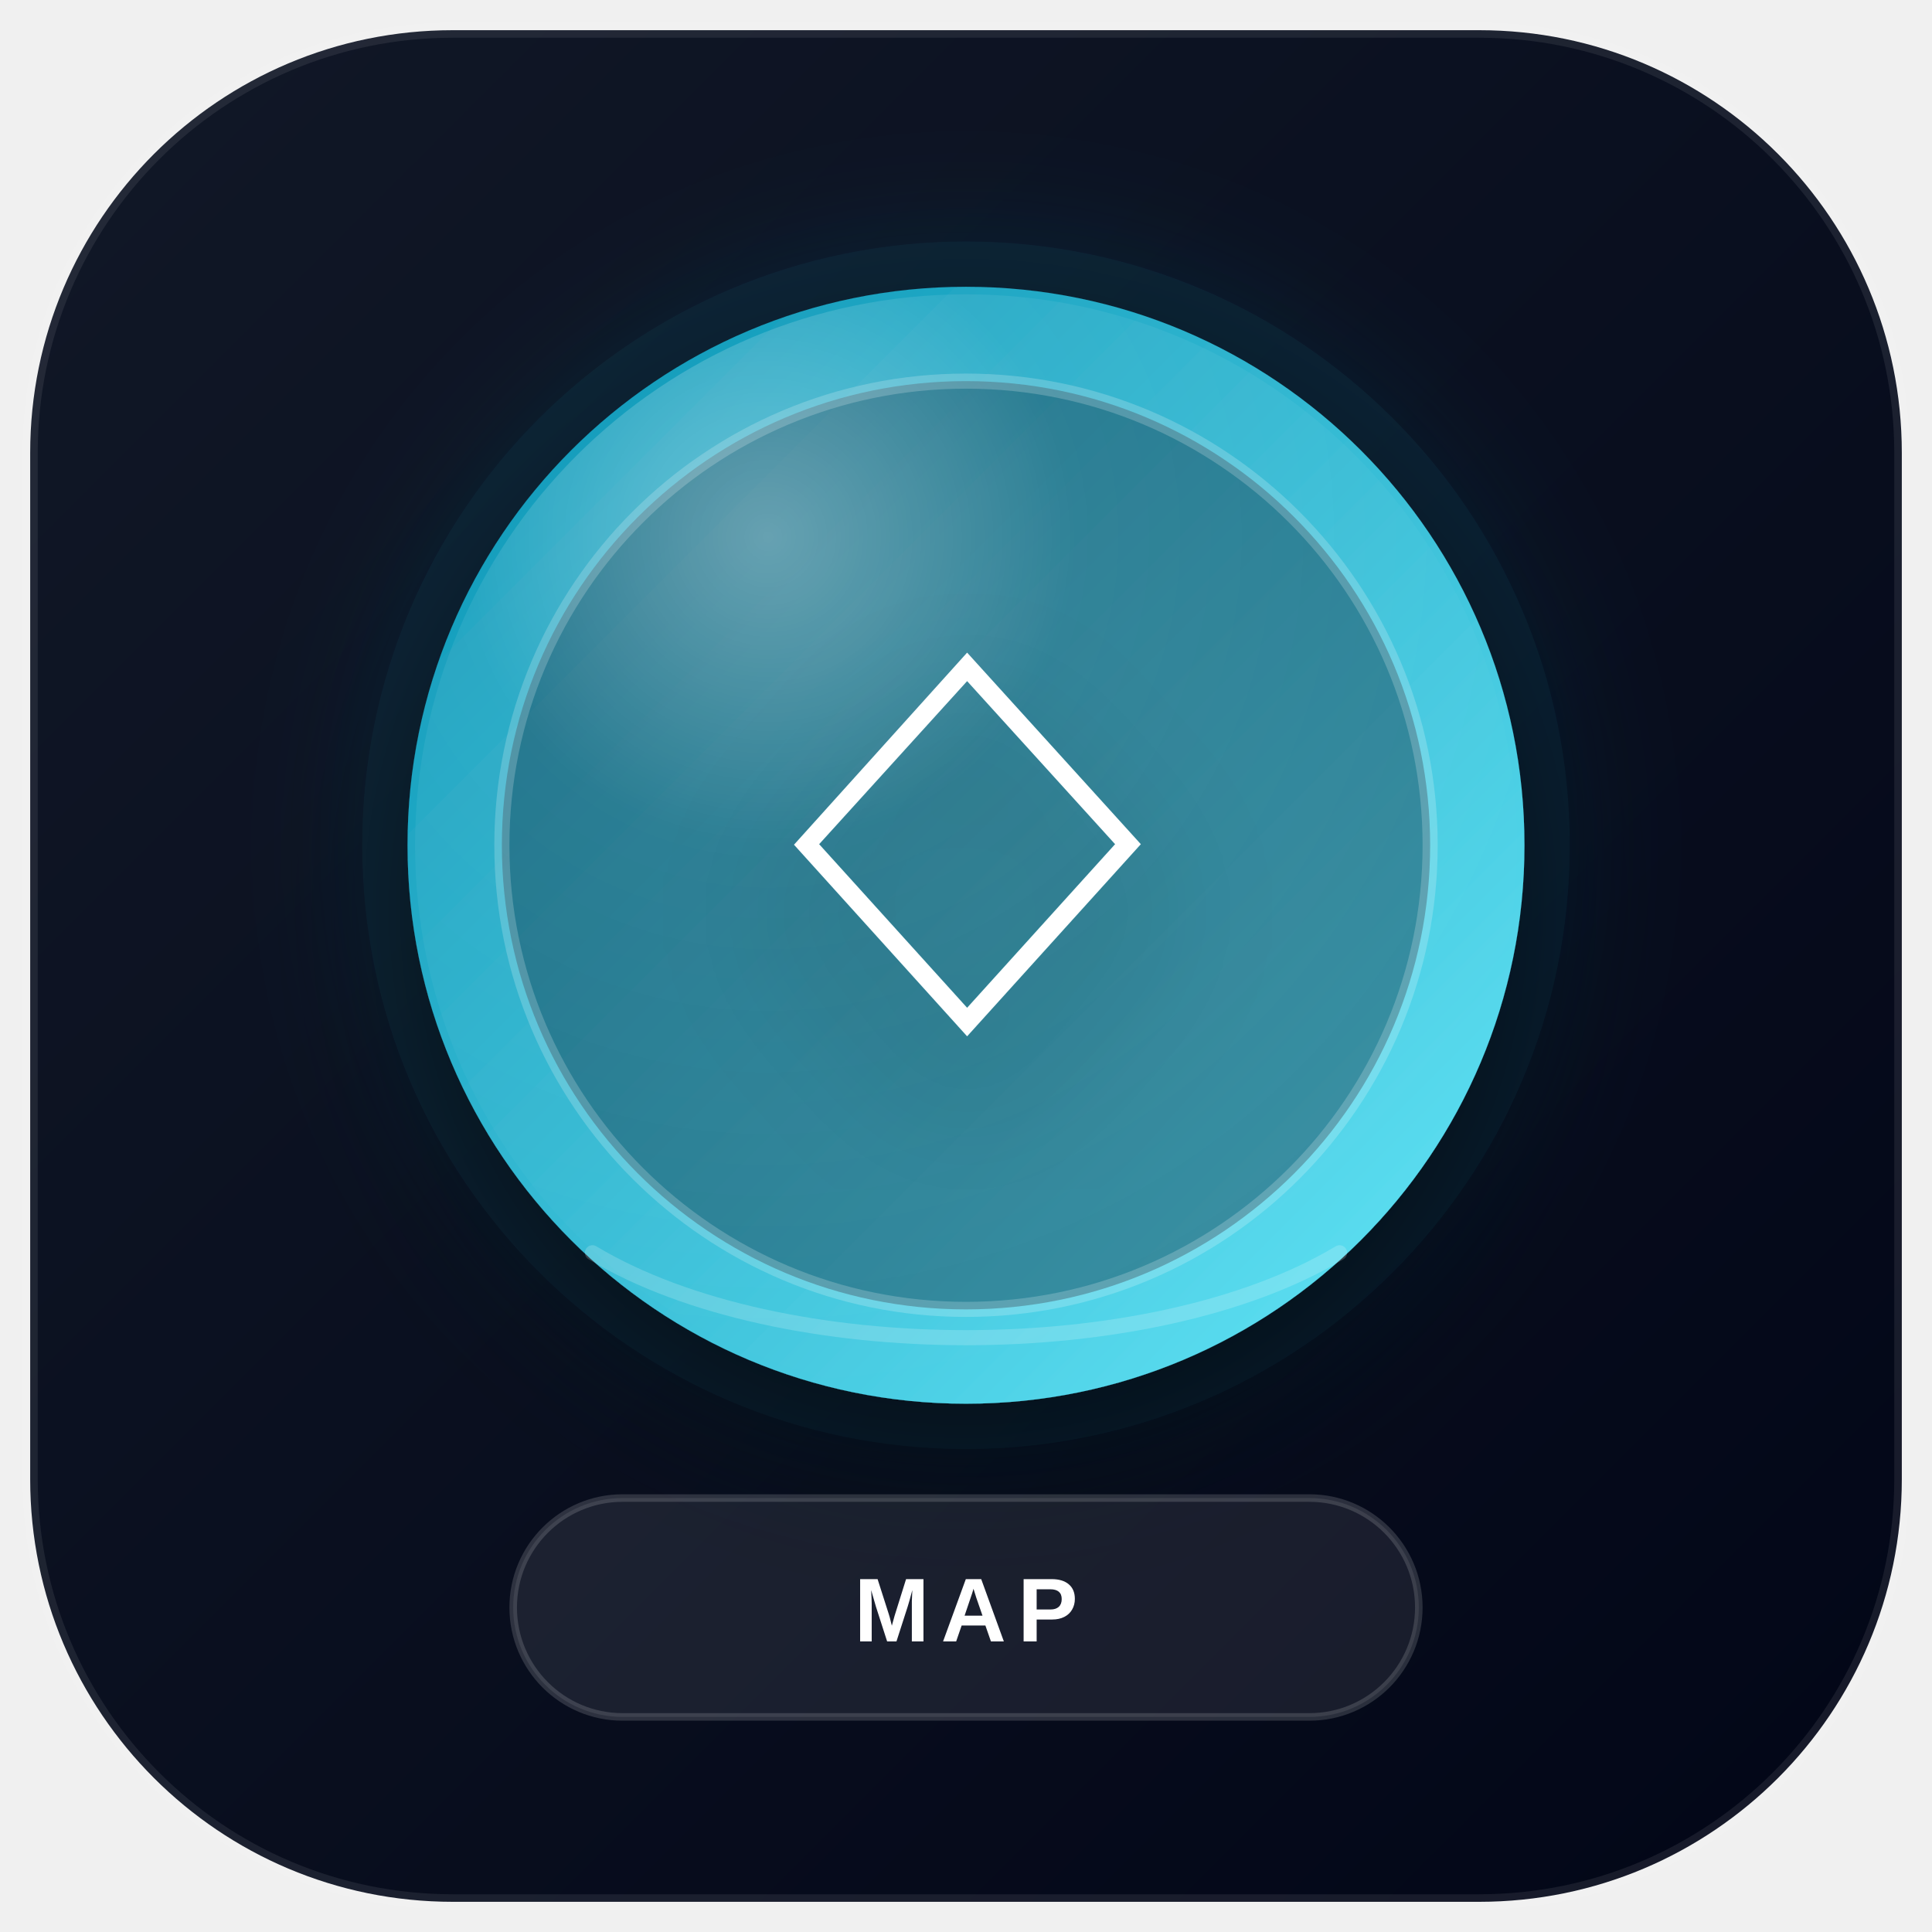
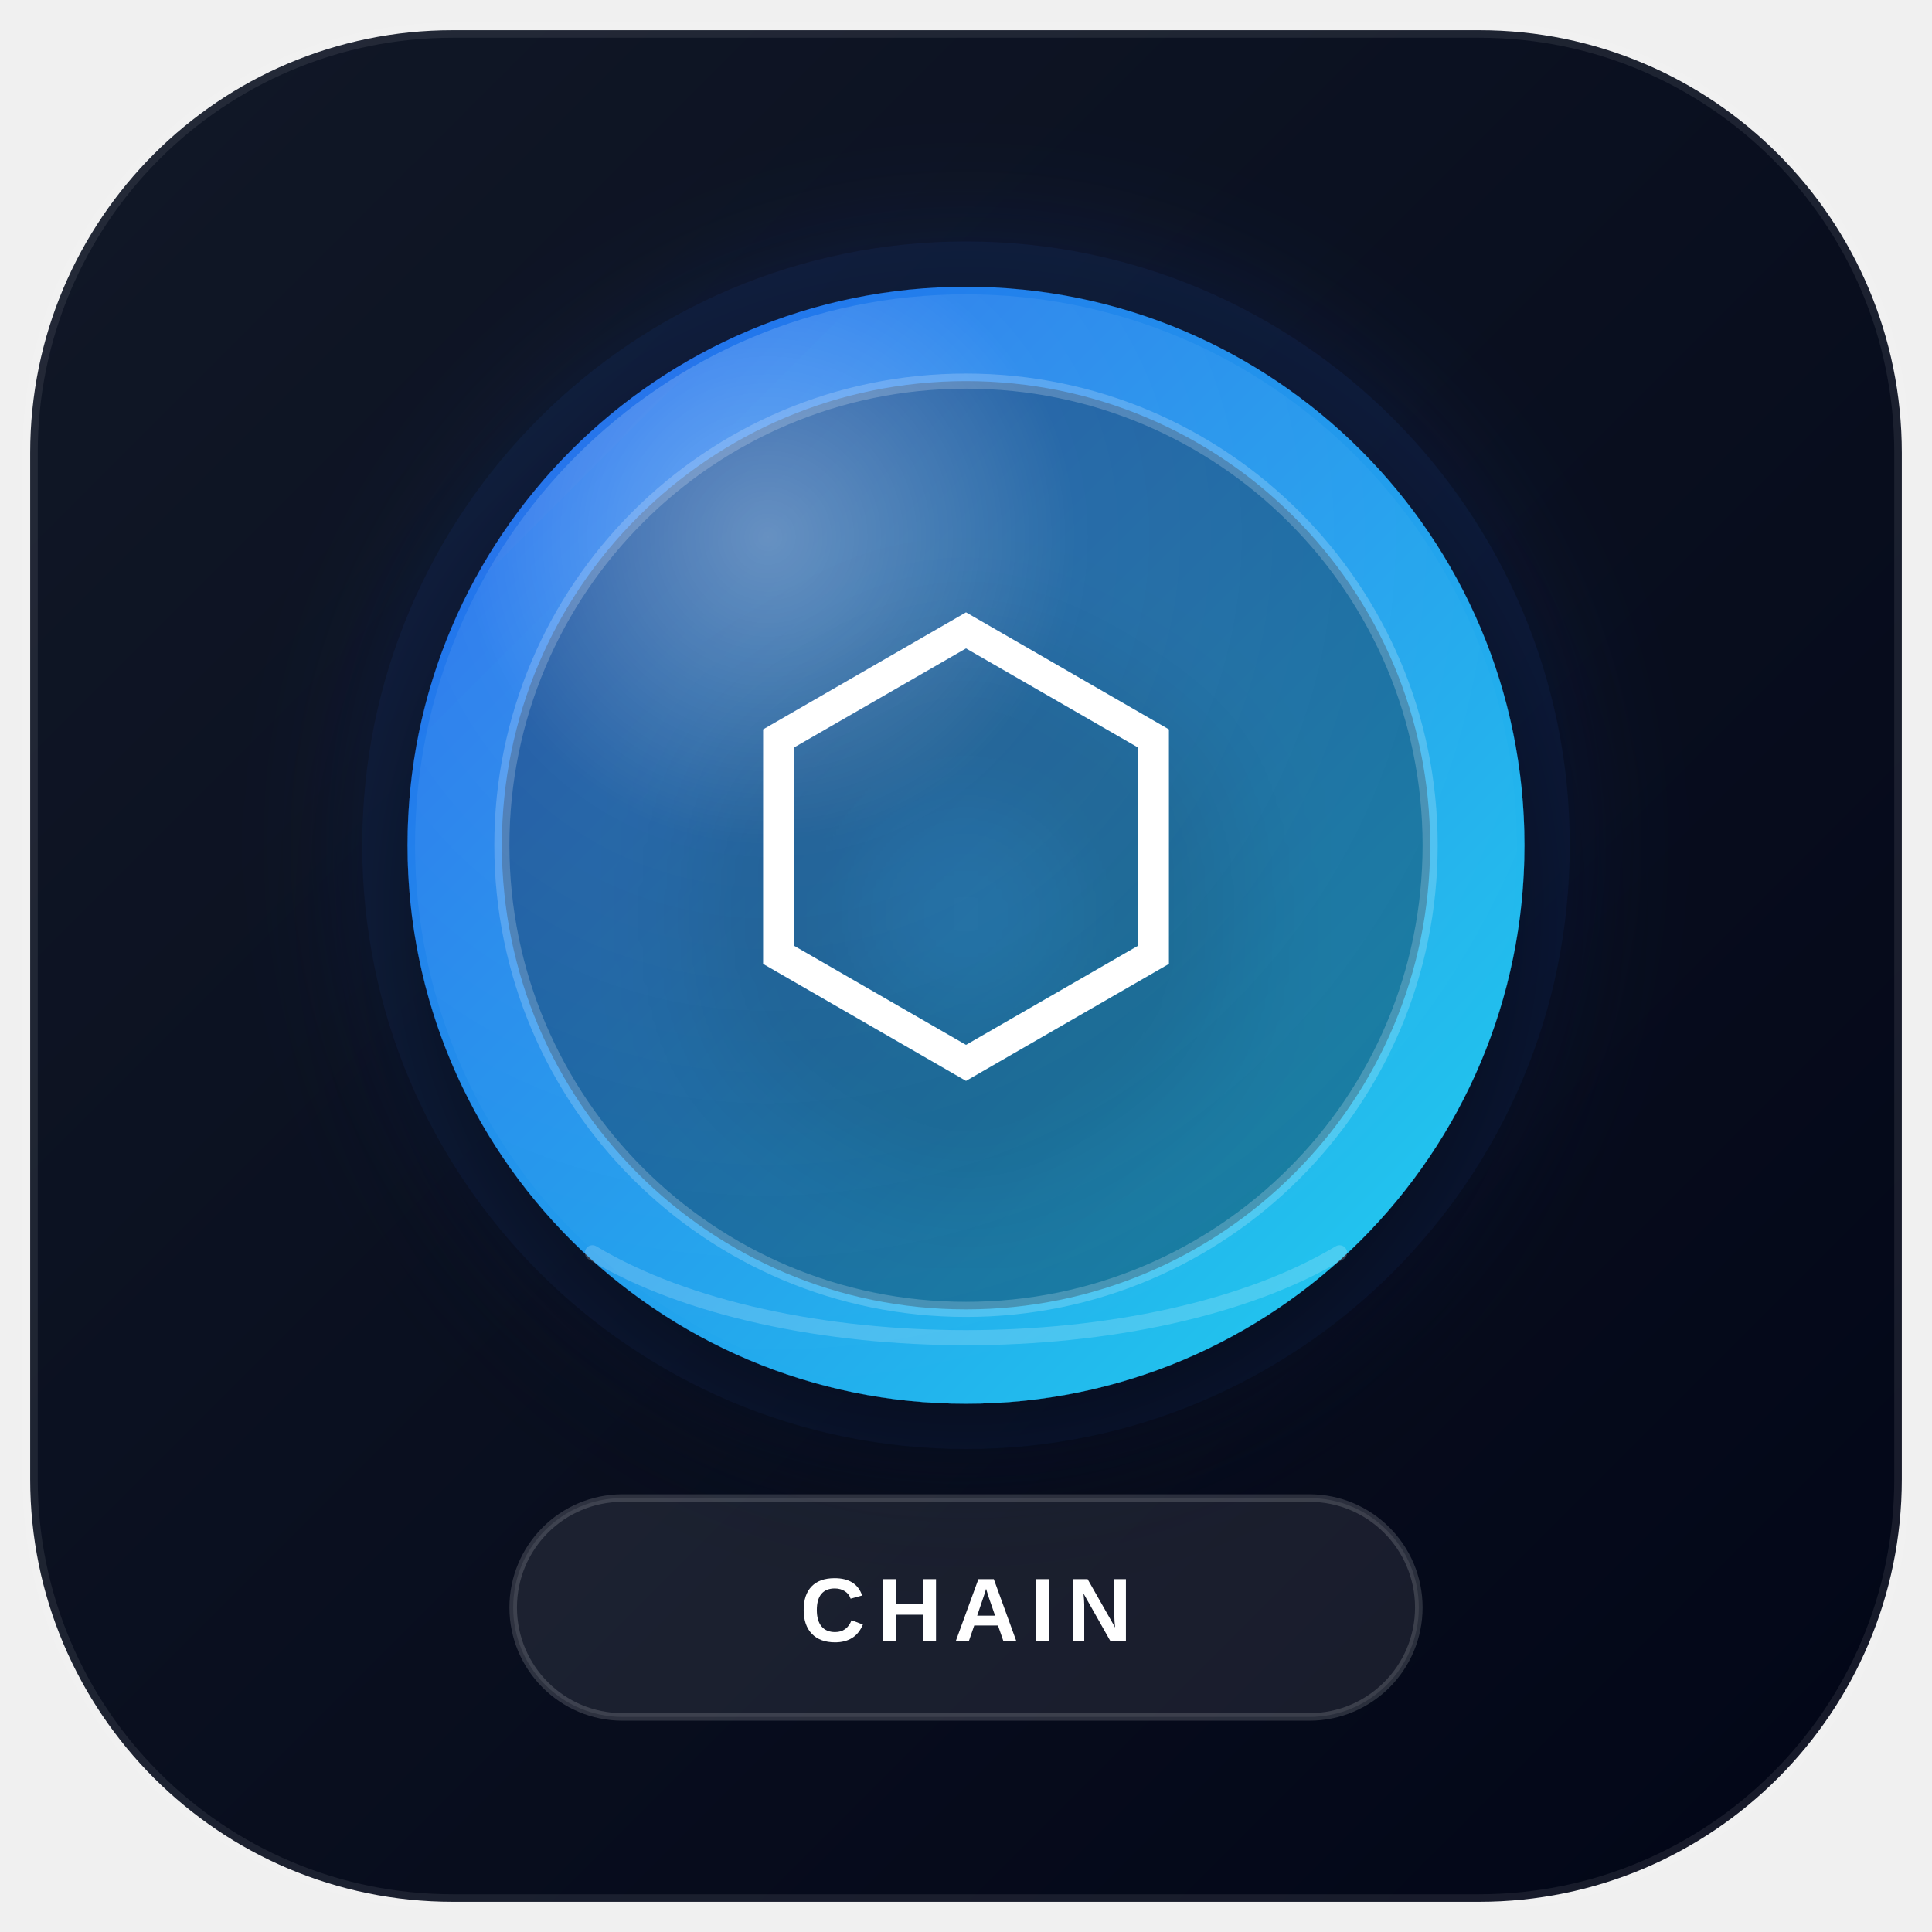
<svg xmlns="http://www.w3.org/2000/svg" viewBox="0 0 512 512" role="img">
  <defs>
    <linearGradient id="tile" x1="0" y1="0" x2="1" y2="1">
      <stop offset="0" stop-color="#111827" />
      <stop offset="1" stop-color="#020617" />
    </linearGradient>
    <linearGradient id="brand" x1="0" y1="0" x2="1" y2="1">
-       <stop offset="0" stop-color="#0891B2" />
-       <stop offset="1" stop-color="#67E8F9" />
+       <stop offset="0" stop-color="#2563EB" />
+       <stop offset="1" stop-color="#22D3EE" />
    </linearGradient>
    <radialGradient id="shine" cx="32%" cy="22%" r="78%">
      <stop offset="0" stop-color="#FFFFFF" stop-opacity=".34" />
      <stop offset=".36" stop-color="#FFFFFF" stop-opacity=".07" />
      <stop offset="1" stop-color="#FFFFFF" stop-opacity="0" />
    </radialGradient>
    <filter id="shadow" x="-40%" y="-40%" width="180%" height="180%">
      <feDropShadow dx="0" dy="18" stdDeviation="20" flood-color="#000000" flood-opacity=".48" />
    </filter>
    <filter id="glow" x="-40%" y="-40%" width="180%" height="180%">
      <feGaussianBlur stdDeviation="16" result="blur" />
      <feMerge>
        <feMergeNode in="blur" />
        <feMergeNode in="SourceGraphic" />
      </feMerge>
    </filter>
  </defs>
  <rect x="8" y="8" width="496" height="496" rx="112" fill="url(#tile)" stroke="#FFFFFF" stroke-opacity=".08" stroke-width="4" />
-   <circle cx="256" cy="224" r="160" fill="#0891B2" opacity=".14" filter="url(#glow)" />
+   <circle cx="256" cy="224" r="160" fill="#2563EB" opacity=".14" filter="url(#glow)" />
  <circle cx="256" cy="224" r="148" fill="url(#brand)" filter="url(#shadow)" />
  <circle cx="256" cy="224" r="123" fill="#07101F" fill-opacity=".36" stroke="#FFFFFF" stroke-opacity=".20" stroke-width="4" />
  <circle cx="256" cy="224" r="146" fill="url(#shine)" />
  <path d="M157 332 C207 362 305 362 355 332" fill="none" stroke="#FFFFFF" stroke-opacity=".18" stroke-width="4" stroke-linecap="round" />
-   <text x="256" y="273" text-anchor="middle" font-family="Arial,Helvetica,sans-serif" font-size="148" font-weight="800" fill="#FFFFFF" filter="url(#shadow)">◇</text>
+   <text x="256" y="273" text-anchor="middle" font-family="Arial,Helvetica,sans-serif" font-size="148" font-weight="800" fill="#FFFFFF" filter="url(#shadow)">⬡</text>
  <rect x="136" y="397" width="240" height="58" rx="29" fill="#FFFFFF" fill-opacity=".08" stroke="#FFFFFF" stroke-opacity=".15" stroke-width="2" />
-   <text x="256" y="435" text-anchor="middle" font-family="Arial,Helvetica,sans-serif" font-size="24" font-weight="800" letter-spacing="3" fill="#FFFFFF">MAP</text>
+   <text x="256" y="435" text-anchor="middle" font-family="Arial,Helvetica,sans-serif" font-size="24" font-weight="800" letter-spacing="3" fill="#FFFFFF">CHAIN</text>
</svg>
